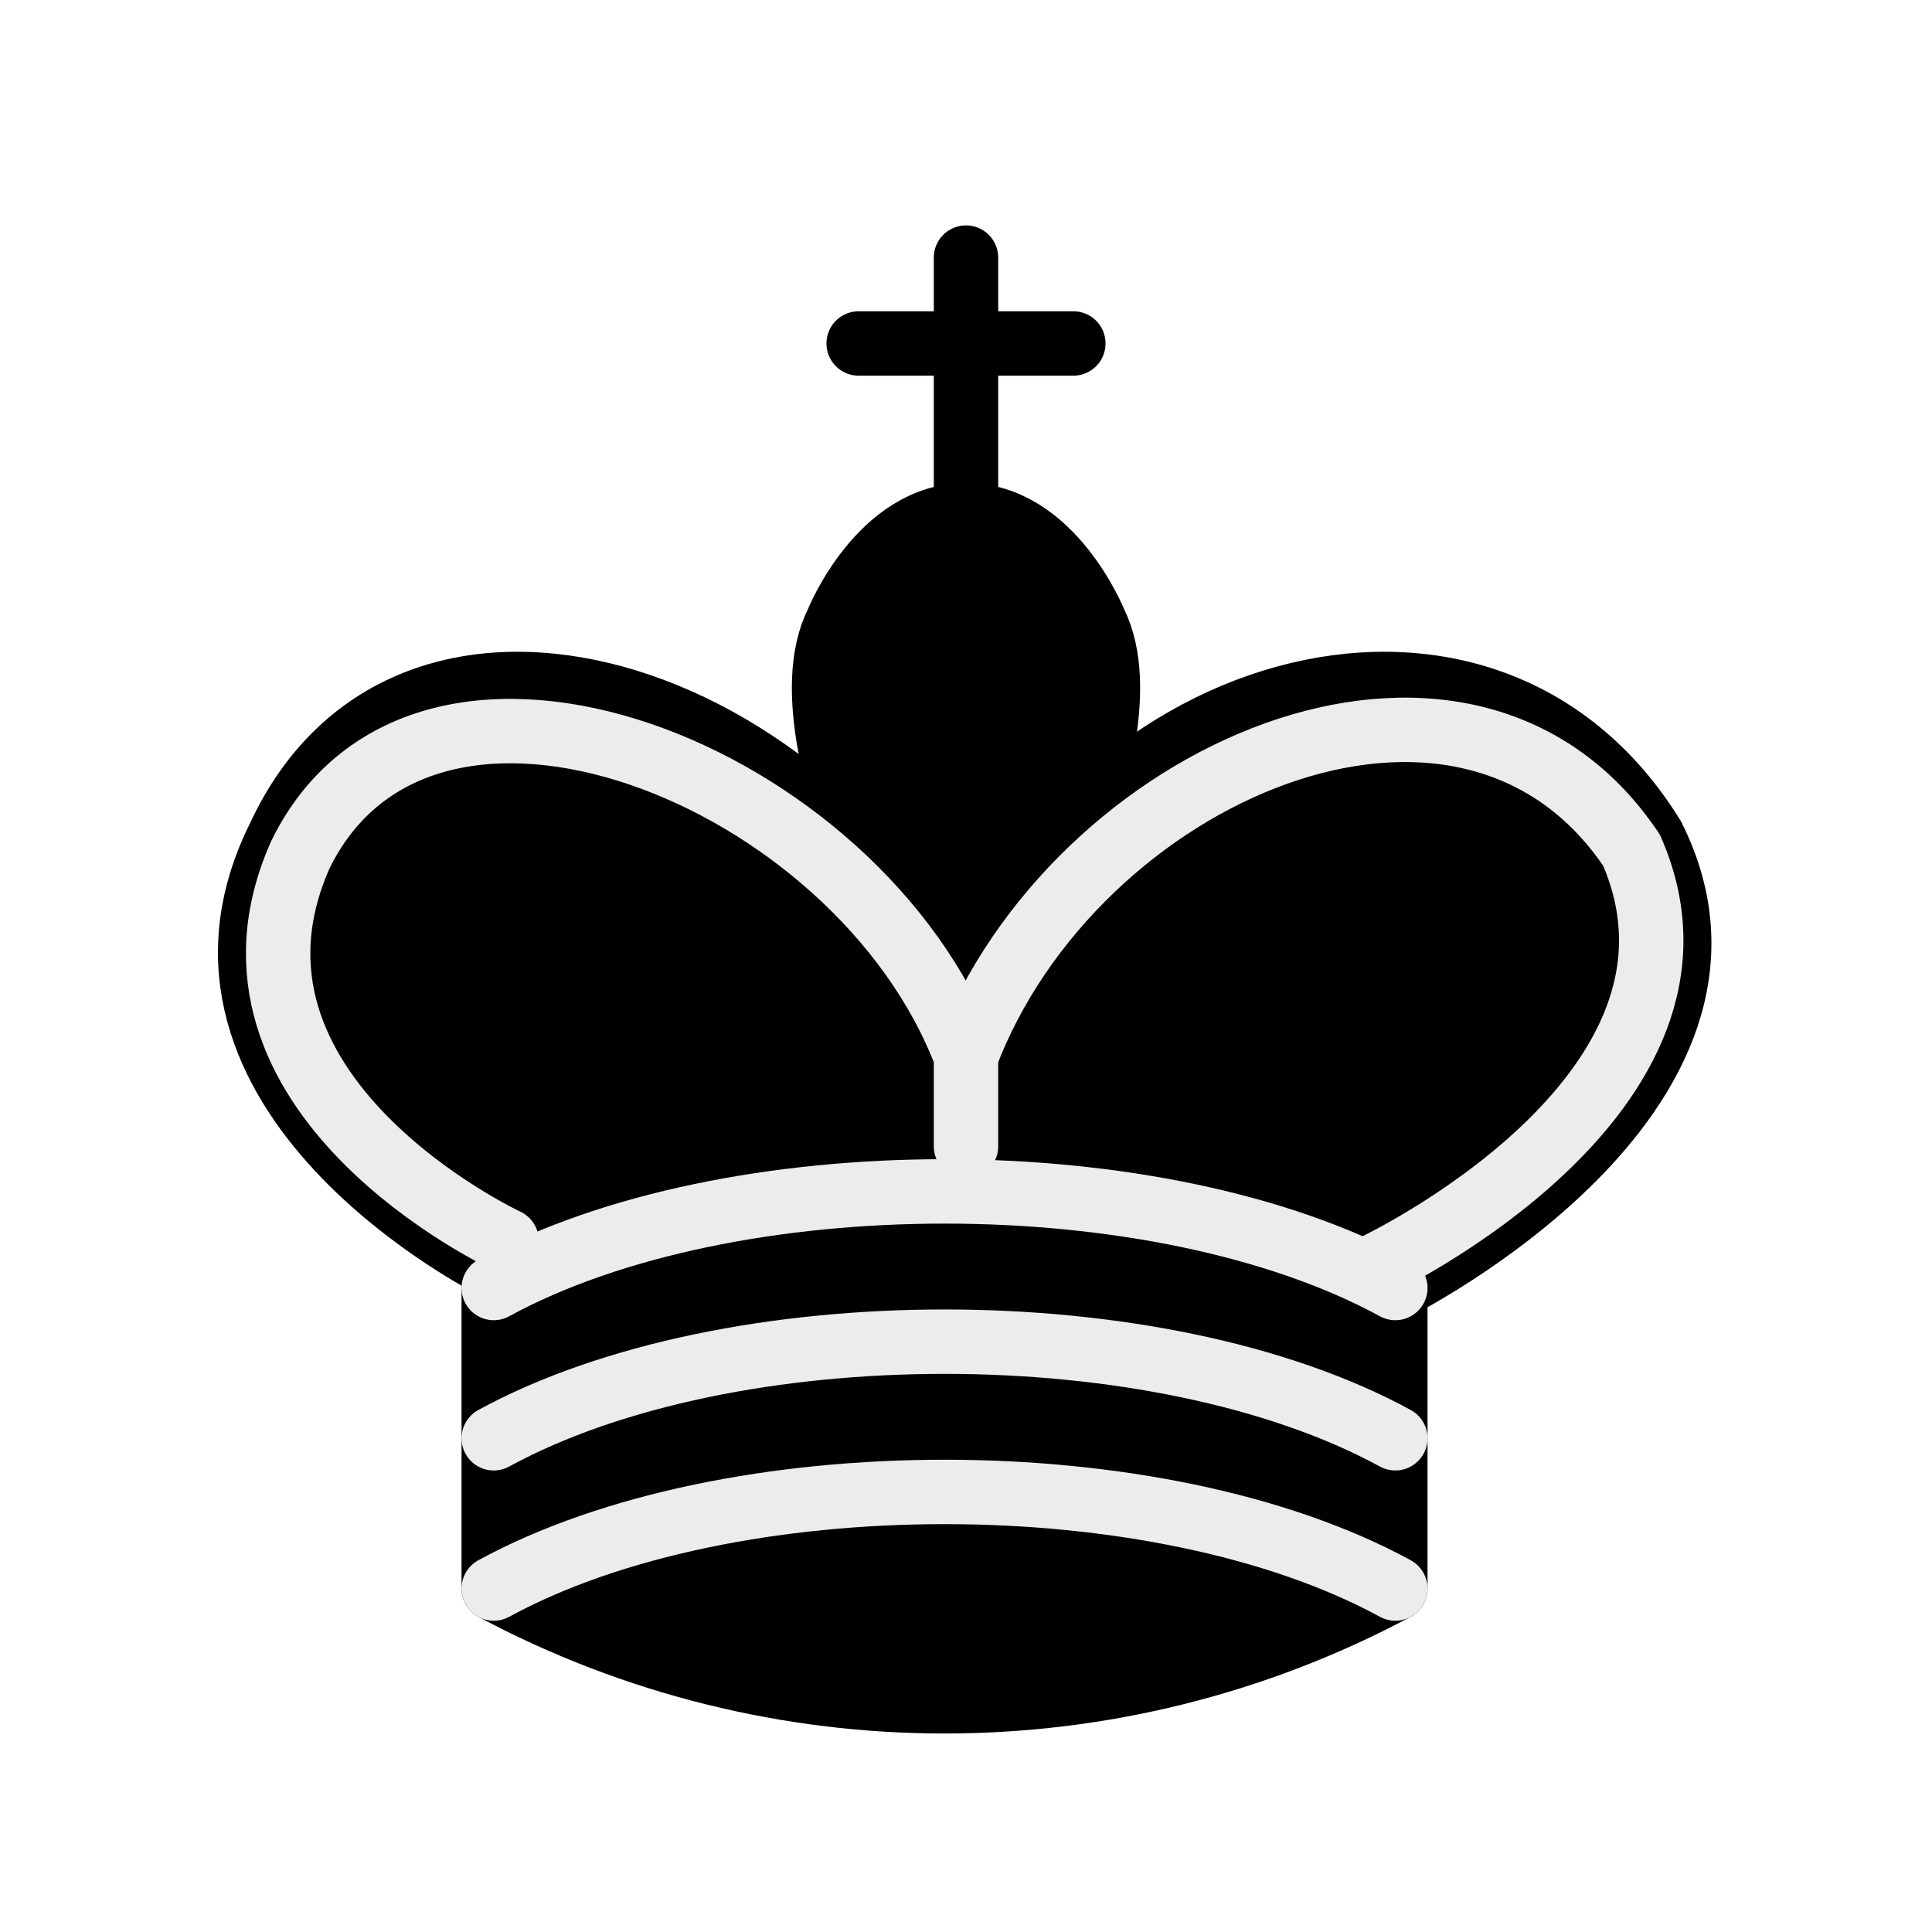
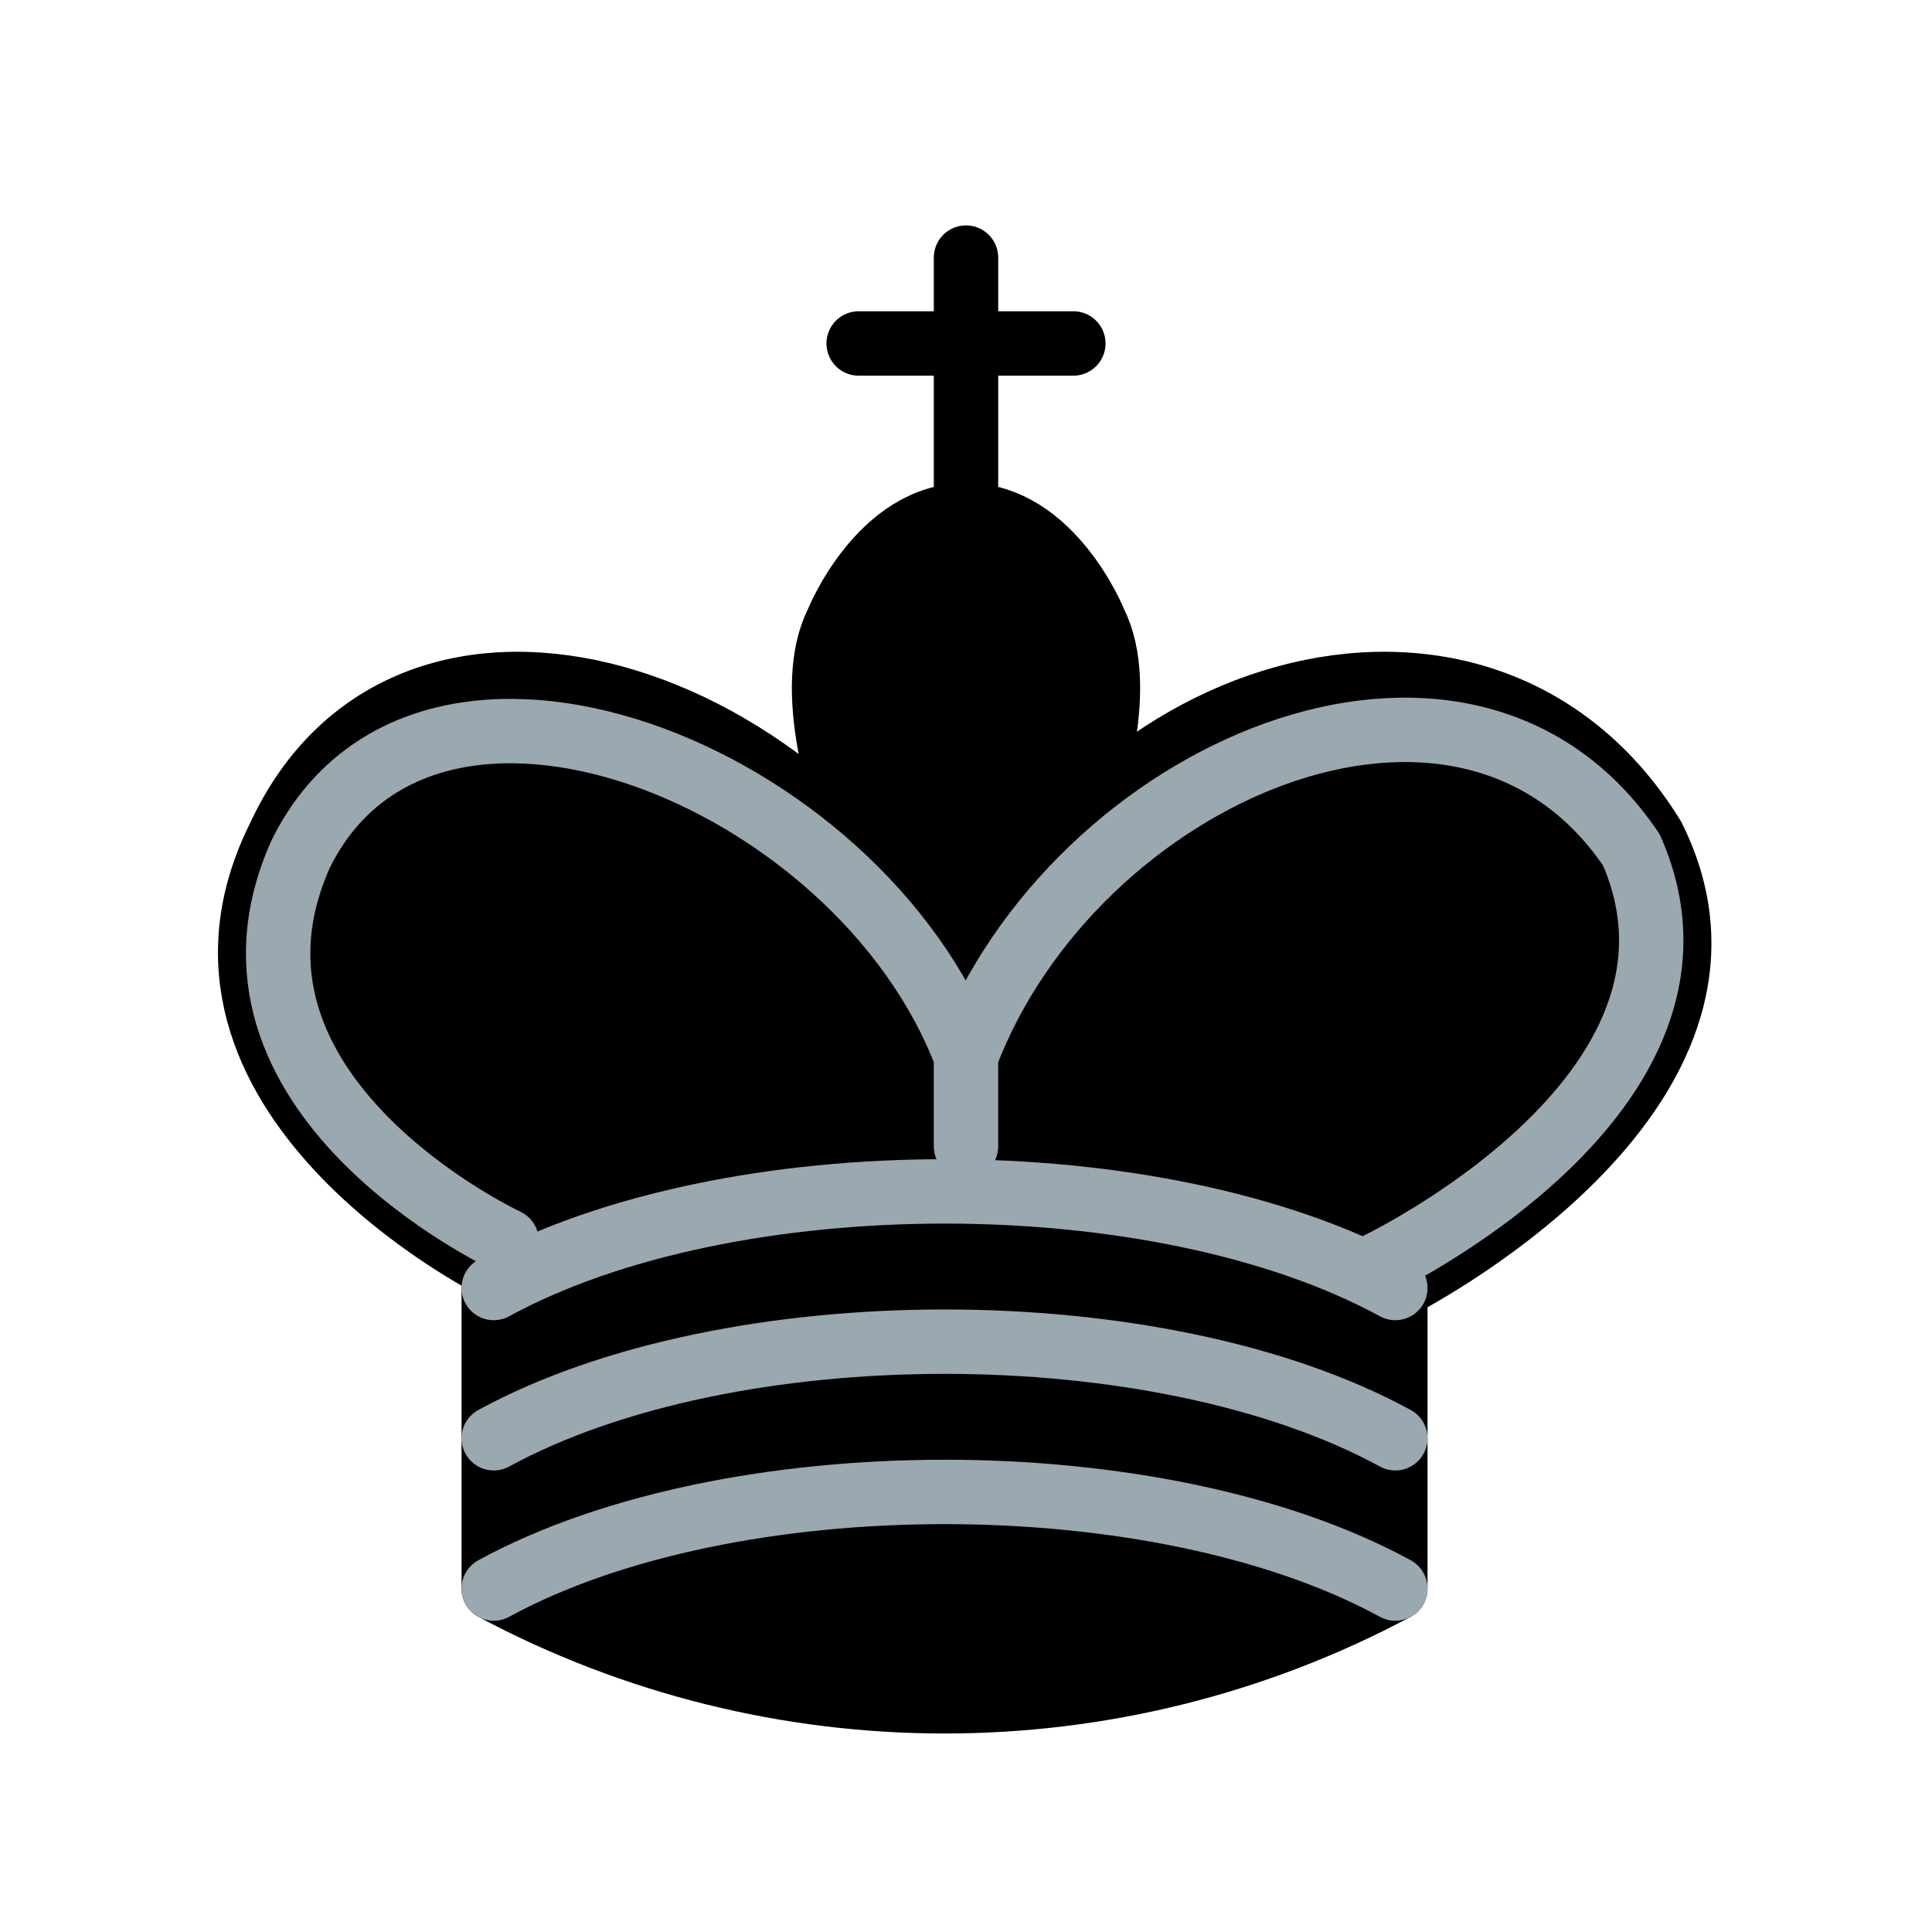
<svg xmlns="http://www.w3.org/2000/svg" viewBox="0 0 45 45">
  <g fill="none" fill-rule="evenodd" stroke="#000" stroke-linecap="round" stroke-linejoin="round" stroke-width="1.5">
    <path stroke-linejoin="miter" d="M22.5 11.6V6" />
    <path fill="#000" stroke-linecap="butt" stroke-linejoin="miter" d="M22.5 25s4.5-7.5 3-10.5c0 0-1-2.5-3-2.5s-3 2.5-3 2.5c-1.5 3 3 10.5 3 10.5" />
    <path fill="#000" d="M11.5 37a22.3 22.3 0 0 0 21 0v-7s9-4.5 6-10.5c-4-6.5-13.5-3.5-16 4V27v-3.5c-3.5-7.5-13-10.5-16-4-3 6 5 10 5 10z" />
    <path stroke-linejoin="miter" d="M20 8h5" />
-     <path stroke="#ececec" d="M32 29.5s8.5-4 6-9.7C34.1 14 25 18 22.5 24.6v2.1-2.1C20 18 9.9 14 7 19.9c-2.5 5.6 4.8 9 4.8 9" />
-     <path stroke="#ececec" d="M11.5 30c5.5-3 15.5-3 21 0m-21 3.5c5.5-3 15.5-3 21 0m-21 3.5c5.5-3 15.5-3 21 0" />
+     <path stroke="#9aa8af" d="M32 29.5s8.5-4 6-9.7C34.1 14 25 18 22.5 24.6v2.1-2.1C20 18 9.9 14 7 19.9c-2.5 5.6 4.8 9 4.8 9" />
+     <path stroke="#9aa8af" d="M11.5 30c5.5-3 15.5-3 21 0m-21 3.5c5.5-3 15.5-3 21 0m-21 3.5c5.5-3 15.5-3 21 0" />
  </g>
</svg>
